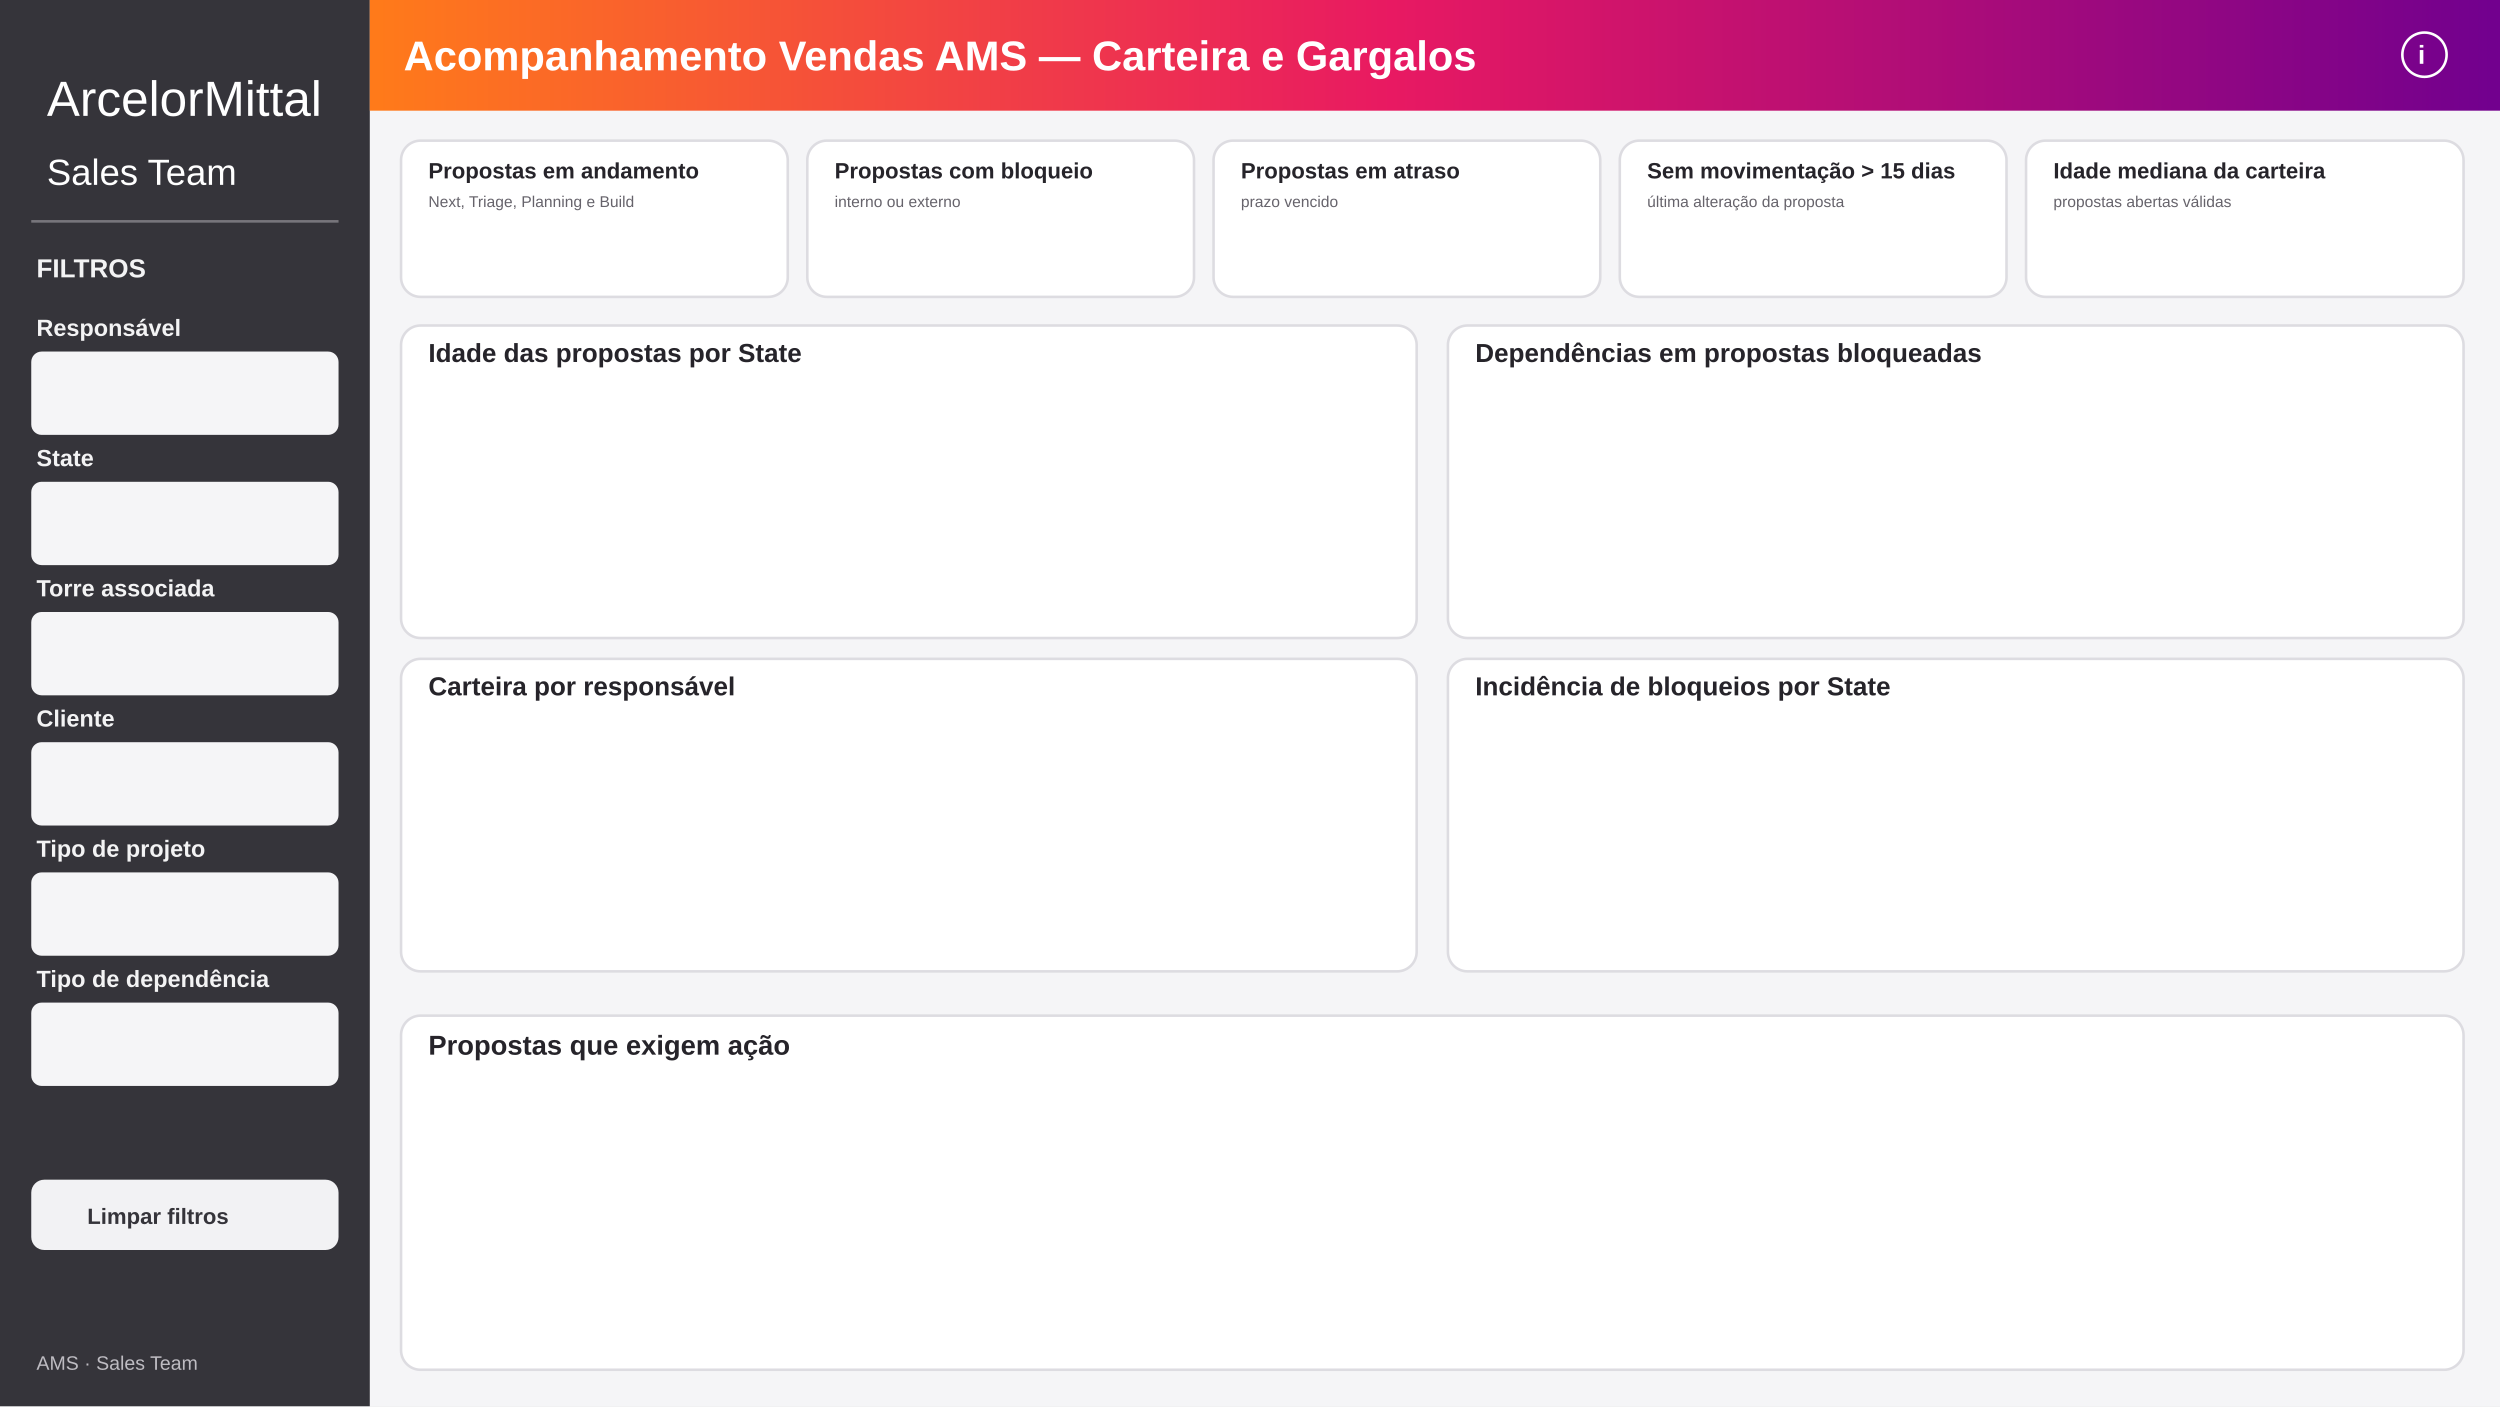
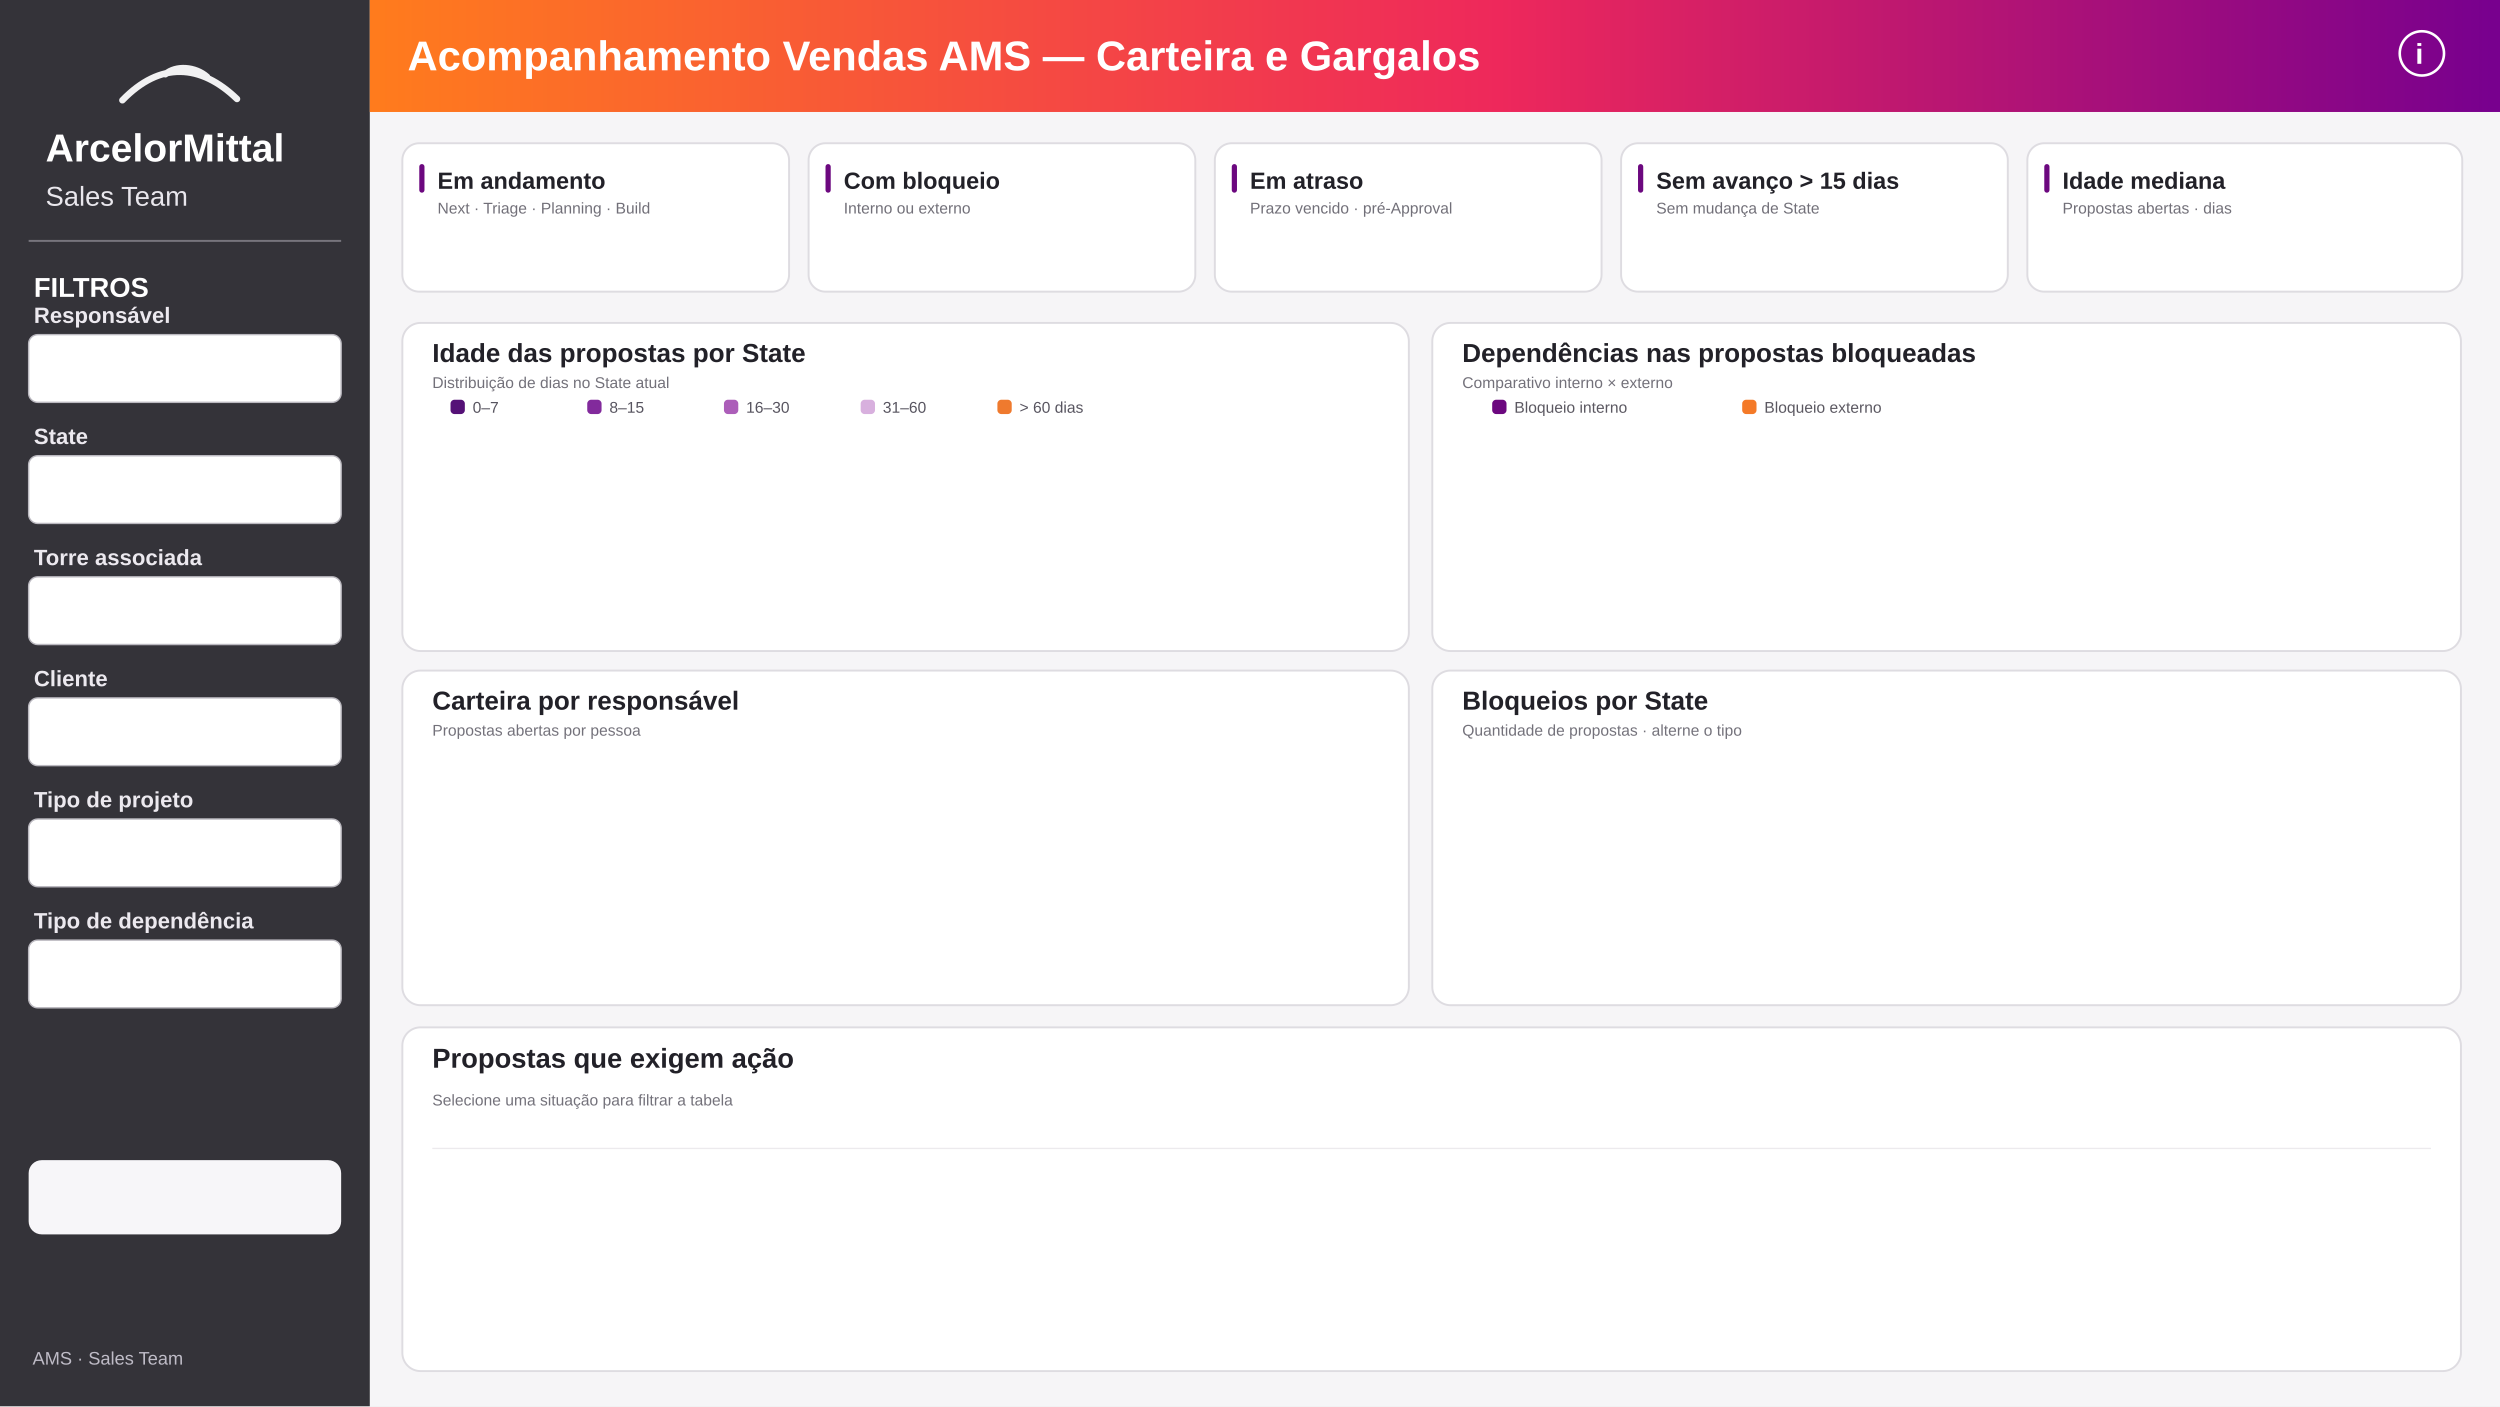
<svg xmlns="http://www.w3.org/2000/svg" width="1920" height="1080" viewBox="0 0 1920 1080">
  <defs>
-     <linearGradient id="header" x1="0" x2="1" y1="0" y2="0">
-       <stop offset="0%" stop-color="#FF7A1A" />
-       <stop offset="48%" stop-color="#E81962" />
-       <stop offset="100%" stop-color="#72008E" />
+     <linearGradient id="amsHeader" x1="0%" y1="0%" x2="100%" y2="0%">
+       <stop offset="0%" stop-color="#FF7B1D" />
+       <stop offset="53%" stop-color="#EE285B" />
+       <stop offset="100%" stop-color="#78008E" />
    </linearGradient>
  </defs>
-   <rect width="1920" height="1080" fill="#F5F5F7" />
-   <rect width="284" height="1080" fill="#35343A" />
-   <rect x="284" width="1636" height="85" fill="url(#header)" />
-   <text x="36" y="89" fill="#FFFFFF" font-family="Segoe UI, Arial" font-size="38" font-weight="400">ArcelorMittal</text>
-   <text x="36" y="142" fill="#FFFFFF" font-family="Segoe UI, Arial" font-size="28">Sales Team</text>
-   <line x1="24" y1="170" x2="260" y2="170" stroke="#77757B" stroke-width="2" />
-   <text x="28" y="213" fill="#F3F3F4" font-family="Segoe UI, Arial" font-size="20" font-weight="700">FILTROS</text>
-   <text x="28" y="258" fill="#F3F3F4" font-family="Segoe UI, Arial" font-size="18" font-weight="600">Responsável</text>
-   <rect x="24" y="270" width="236" height="64" rx="8" fill="#F5F5F7" />
-   <text x="28" y="358" fill="#F3F3F4" font-family="Segoe UI, Arial" font-size="18" font-weight="600">State</text>
-   <rect x="24" y="370" width="236" height="64" rx="8" fill="#F5F5F7" />
-   <text x="28" y="458" fill="#F3F3F4" font-family="Segoe UI, Arial" font-size="18" font-weight="600">Torre associada</text>
-   <rect x="24" y="470" width="236" height="64" rx="8" fill="#F5F5F7" />
-   <text x="28" y="558" fill="#F3F3F4" font-family="Segoe UI, Arial" font-size="18" font-weight="600">Cliente</text>
-   <rect x="24" y="570" width="236" height="64" rx="8" fill="#F5F5F7" />
-   <text x="28" y="658" fill="#F3F3F4" font-family="Segoe UI, Arial" font-size="18" font-weight="600">Tipo de projeto</text>
-   <rect x="24" y="670" width="236" height="64" rx="8" fill="#F5F5F7" />
-   <text x="28" y="758" fill="#F3F3F4" font-family="Segoe UI, Arial" font-size="18" font-weight="600">Tipo de dependência</text>
-   <rect x="24" y="770" width="236" height="64" rx="8" fill="#F5F5F7" />
-   <rect x="24" y="906" width="236" height="54" rx="10" fill="#F2F2F4" />
-   <text x="67" y="940" fill="#35343A" font-family="Segoe UI, Arial" font-size="17" font-weight="600">Limpar filtros</text>
-   <text x="28" y="1052" fill="#BEBCC2" font-family="Segoe UI, Arial" font-size="15">AMS · Sales Team</text>
-   <text x="310" y="54" fill="#FFFFFF" font-family="Segoe UI, Arial" font-size="32" font-weight="700">Acompanhamento Vendas AMS — Carteira e Gargalos</text>
-   <circle cx="1862" cy="42" r="17" fill="none" stroke="#FFFFFF" stroke-width="2" />
-   <text x="1857" y="49" fill="#FFFFFF" font-family="Segoe UI, Arial" font-size="20" font-weight="700">i</text>
-   <g fill="#FFFFFF" stroke="#DDDCE1" stroke-width="2">
-     <rect x="308" y="108" width="297" height="120" rx="15" />
-     <rect x="620" y="108" width="297" height="120" rx="15" />
-     <rect x="932" y="108" width="297" height="120" rx="15" />
-     <rect x="1244" y="108" width="297" height="120" rx="15" />
-     <rect x="1556" y="108" width="336" height="120" rx="15" />
-     <rect x="308" y="250" width="780" height="240" rx="15" />
-     <rect x="1112" y="250" width="780" height="240" rx="15" />
-     <rect x="308" y="506" width="780" height="240" rx="15" />
-     <rect x="1112" y="506" width="780" height="240" rx="15" />
-     <rect x="308" y="780" width="1584" height="272" rx="15" />
-   </g>
-   <g fill="#26242A" font-family="Segoe UI, Arial" font-weight="700">
-     <text x="329" y="137" font-size="17">Propostas em andamento</text>
-     <text x="641" y="137" font-size="17">Propostas com bloqueio</text>
-     <text x="953" y="137" font-size="17">Propostas em atraso</text>
-     <text x="1265" y="137" font-size="17">Sem movimentação &gt; 15 dias</text>
-     <text x="1577" y="137" font-size="17">Idade mediana da carteira</text>
-     <text x="329" y="278" font-size="20">Idade das propostas por State</text>
-     <text x="1133" y="278" font-size="20">Dependências em propostas bloqueadas</text>
-     <text x="329" y="534" font-size="20">Carteira por responsável</text>
-     <text x="1133" y="534" font-size="20">Incidência de bloqueios por State</text>
-     <text x="329" y="810" font-size="21">Propostas que exigem ação</text>
-   </g>
-   <text x="329" y="159" fill="#66636B" font-family="Segoe UI, Arial" font-size="12">Next, Triage, Planning e Build</text>
-   <text x="641" y="159" fill="#66636B" font-family="Segoe UI, Arial" font-size="12">interno ou externo</text>
-   <text x="953" y="159" fill="#66636B" font-family="Segoe UI, Arial" font-size="12">prazo vencido</text>
-   <text x="1265" y="159" fill="#66636B" font-family="Segoe UI, Arial" font-size="12">última alteração da proposta</text>
-   <text x="1577" y="159" fill="#66636B" font-family="Segoe UI, Arial" font-size="12">propostas abertas válidas</text>
+   <rect x="0" y="0" width="1920" height="1080" rx="0" fill="#F6F5F7" />
+   <rect x="0" y="0" width="284" height="1080" rx="0" fill="#343339" />
+   <rect x="284" y="0" width="1636" height="86" rx="0" fill="url(#amsHeader)" />
+   <path d="M94 77 C123 47, 154 49, 182 76 M127 57 C135 50, 150 51, 159 59" fill="none" stroke="#FFFFFF" stroke-width="5" stroke-linecap="round" opacity="0.93" />
+   <text x="35" y="124" font-family="Segoe UI, Arial, sans-serif" font-size="30" font-weight="700" fill="#FFFFFF">ArcelorMittal</text>
+   <text x="35" y="158" font-family="Segoe UI, Arial, sans-serif" font-size="21" font-weight="400" fill="#E9E7ED">Sales Team</text>
+   <line x1="22" y1="185" x2="262" y2="185" stroke="#77757D" stroke-width="1.5" />
+   <text x="26" y="228" font-family="Segoe UI, Arial, sans-serif" font-size="21" font-weight="700" fill="#FFFFFF">FILTROS</text>
+   <text x="26" y="248" font-family="Segoe UI, Arial, sans-serif" font-size="17" font-weight="700" fill="#ECE9EF">Responsável</text>
+   <rect x="22" y="257" width="240" height="52" rx="7" fill="#FFFFFF" stroke="#BBB9C0" stroke-width="1.1" />
+   <text x="26" y="341" font-family="Segoe UI, Arial, sans-serif" font-size="17" font-weight="700" fill="#ECE9EF">State</text>
+   <rect x="22" y="350" width="240" height="52" rx="7" fill="#FFFFFF" stroke="#BBB9C0" stroke-width="1.1" />
+   <text x="26" y="434" font-family="Segoe UI, Arial, sans-serif" font-size="17" font-weight="700" fill="#ECE9EF">Torre associada</text>
+   <rect x="22" y="443" width="240" height="52" rx="7" fill="#FFFFFF" stroke="#BBB9C0" stroke-width="1.1" />
+   <text x="26" y="527" font-family="Segoe UI, Arial, sans-serif" font-size="17" font-weight="700" fill="#ECE9EF">Cliente</text>
+   <rect x="22" y="536" width="240" height="52" rx="7" fill="#FFFFFF" stroke="#BBB9C0" stroke-width="1.1" />
+   <text x="26" y="620" font-family="Segoe UI, Arial, sans-serif" font-size="17" font-weight="700" fill="#ECE9EF">Tipo de projeto</text>
+   <rect x="22" y="629" width="240" height="52" rx="7" fill="#FFFFFF" stroke="#BBB9C0" stroke-width="1.1" />
+   <text x="26" y="713" font-family="Segoe UI, Arial, sans-serif" font-size="17" font-weight="700" fill="#ECE9EF">Tipo de dependência</text>
+   <rect x="22" y="722" width="240" height="52" rx="7" fill="#FFFFFF" stroke="#BBB9C0" stroke-width="1.1" />
+   <rect x="22" y="891" width="240" height="57" rx="10" fill="#F7F6F9" />
+   <text x="25" y="1048" font-family="Segoe UI, Arial, sans-serif" font-size="14" font-weight="400" fill="#BFBCC7">AMS  ·  Sales Team</text>
+   <text x="313" y="54" font-family="Segoe UI, Arial, sans-serif" font-size="32" font-weight="700" fill="#FFFFFF">Acompanhamento Vendas AMS — Carteira e Gargalos</text>
+   <circle cx="1860" cy="41" r="17" fill="none" stroke="#FFFFFF" stroke-width="2" />
+   <text x="1855" y="49" font-family="Segoe UI, Arial, sans-serif" font-size="22" font-weight="700" fill="#FFFFFF">i</text>
+   <rect x="309" y="110" width="297" height="114" rx="13" fill="#FFFFFF" stroke="#DEDCE1" stroke-width="1.5" />
+   <rect x="322" y="126" width="4" height="22" rx="2" fill="#6C087F" />
+   <text x="336" y="145" font-family="Segoe UI, Arial, sans-serif" font-size="18" font-weight="700" fill="#222128">Em andamento</text>
+   <text x="336" y="164" font-family="Segoe UI, Arial, sans-serif" font-size="12" font-weight="400" fill="#716F78">Next · Triage · Planning · Build</text>
+   <rect x="621" y="110" width="297" height="114" rx="13" fill="#FFFFFF" stroke="#DEDCE1" stroke-width="1.5" />
+   <rect x="634" y="126" width="4" height="22" rx="2" fill="#6C087F" />
+   <text x="648" y="145" font-family="Segoe UI, Arial, sans-serif" font-size="18" font-weight="700" fill="#222128">Com bloqueio</text>
+   <text x="648" y="164" font-family="Segoe UI, Arial, sans-serif" font-size="12" font-weight="400" fill="#716F78">Interno ou externo</text>
+   <rect x="933" y="110" width="297" height="114" rx="13" fill="#FFFFFF" stroke="#DEDCE1" stroke-width="1.5" />
+   <rect x="946" y="126" width="4" height="22" rx="2" fill="#6C087F" />
+   <text x="960" y="145" font-family="Segoe UI, Arial, sans-serif" font-size="18" font-weight="700" fill="#222128">Em atraso</text>
+   <text x="960" y="164" font-family="Segoe UI, Arial, sans-serif" font-size="12" font-weight="400" fill="#716F78">Prazo vencido · pré-Approval</text>
+   <rect x="1245" y="110" width="297" height="114" rx="13" fill="#FFFFFF" stroke="#DEDCE1" stroke-width="1.5" />
+   <rect x="1258" y="126" width="4" height="22" rx="2" fill="#6C087F" />
+   <text x="1272" y="145" font-family="Segoe UI, Arial, sans-serif" font-size="18" font-weight="700" fill="#222128">Sem avanço &gt; 15 dias</text>
+   <text x="1272" y="164" font-family="Segoe UI, Arial, sans-serif" font-size="12" font-weight="400" fill="#716F78">Sem mudança de State</text>
+   <rect x="1557" y="110" width="334" height="114" rx="13" fill="#FFFFFF" stroke="#DEDCE1" stroke-width="1.5" />
+   <rect x="1570" y="126" width="4" height="22" rx="2" fill="#6C087F" />
+   <text x="1584" y="145" font-family="Segoe UI, Arial, sans-serif" font-size="18" font-weight="700" fill="#222128">Idade mediana</text>
+   <text x="1584" y="164" font-family="Segoe UI, Arial, sans-serif" font-size="12" font-weight="400" fill="#716F78">Propostas abertas · dias</text>
+   <rect x="309" y="248" width="773" height="252" rx="14" fill="#FFFFFF" stroke="#DEDCE1" stroke-width="1.5" />
+   <text x="332" y="278" font-family="Segoe UI, Arial, sans-serif" font-size="20" font-weight="700" fill="#222128">Idade das propostas por State</text>
+   <text x="332" y="298" font-family="Segoe UI, Arial, sans-serif" font-size="12" font-weight="400" fill="#73717A">Distribuição de dias no State atual</text>
+   <rect x="1100" y="248" width="790" height="252" rx="14" fill="#FFFFFF" stroke="#DEDCE1" stroke-width="1.5" />
+   <text x="1123" y="278" font-family="Segoe UI, Arial, sans-serif" font-size="20" font-weight="700" fill="#222128">Dependências nas propostas bloqueadas</text>
+   <text x="1123" y="298" font-family="Segoe UI, Arial, sans-serif" font-size="12" font-weight="400" fill="#73717A">Comparativo interno × externo</text>
+   <rect x="309" y="515" width="773" height="257" rx="14" fill="#FFFFFF" stroke="#DEDCE1" stroke-width="1.5" />
+   <text x="332" y="545" font-family="Segoe UI, Arial, sans-serif" font-size="20" font-weight="700" fill="#222128">Carteira por responsável</text>
+   <text x="332" y="565" font-family="Segoe UI, Arial, sans-serif" font-size="12" font-weight="400" fill="#73717A">Propostas abertas por pessoa</text>
+   <rect x="1100" y="515" width="790" height="257" rx="14" fill="#FFFFFF" stroke="#DEDCE1" stroke-width="1.5" />
+   <text x="1123" y="545" font-family="Segoe UI, Arial, sans-serif" font-size="20" font-weight="700" fill="#222128">Bloqueios por State</text>
+   <text x="1123" y="565" font-family="Segoe UI, Arial, sans-serif" font-size="12" font-weight="400" fill="#73717A">Quantidade de propostas · alterne o tipo</text>
+   <rect x="346" y="307" width="11" height="11" rx="3" fill="#551177" />
+   <text x="363" y="317" font-family="Segoe UI, Arial, sans-serif" font-size="12" font-weight="400" fill="#57545F">0–7</text>
+   <rect x="451" y="307" width="11" height="11" rx="3" fill="#822A9C" />
+   <text x="468" y="317" font-family="Segoe UI, Arial, sans-serif" font-size="12" font-weight="400" fill="#57545F">8–15</text>
+   <rect x="556" y="307" width="11" height="11" rx="3" fill="#AC5EB9" />
+   <text x="573" y="317" font-family="Segoe UI, Arial, sans-serif" font-size="12" font-weight="400" fill="#57545F">16–30</text>
+   <rect x="661" y="307" width="11" height="11" rx="3" fill="#D8B0DE" />
+   <text x="678" y="317" font-family="Segoe UI, Arial, sans-serif" font-size="12" font-weight="400" fill="#57545F">31–60</text>
+   <rect x="766" y="307" width="11" height="11" rx="3" fill="#EF7A2E" />
+   <text x="783" y="317" font-family="Segoe UI, Arial, sans-serif" font-size="12" font-weight="400" fill="#57545F">&gt; 60 dias</text>
+   <rect x="1146" y="307" width="11" height="11" rx="3" fill="#6C087F" />
+   <text x="1163" y="317" font-family="Segoe UI, Arial, sans-serif" font-size="12" font-weight="400" fill="#5B5861">Bloqueio interno</text>
+   <rect x="1338" y="307" width="11" height="11" rx="3" fill="#F47A28" />
+   <text x="1355" y="317" font-family="Segoe UI, Arial, sans-serif" font-size="12" font-weight="400" fill="#5B5861">Bloqueio externo</text>
+   <rect x="309" y="789" width="1581" height="264" rx="14" fill="#FFFFFF" stroke="#DEDCE1" stroke-width="1.5" />
+   <text x="332" y="820" font-family="Segoe UI, Arial, sans-serif" font-size="21" font-weight="700" fill="#222128">Propostas que exigem ação</text>
+   <text x="332" y="849" font-family="Segoe UI, Arial, sans-serif" font-size="12" font-weight="400" fill="#73717A">Selecione uma situação para filtrar a tabela</text>
+   <line x1="332" y1="882" x2="1867" y2="882" stroke="#ECEAED" stroke-width="1.0" />
</svg>
